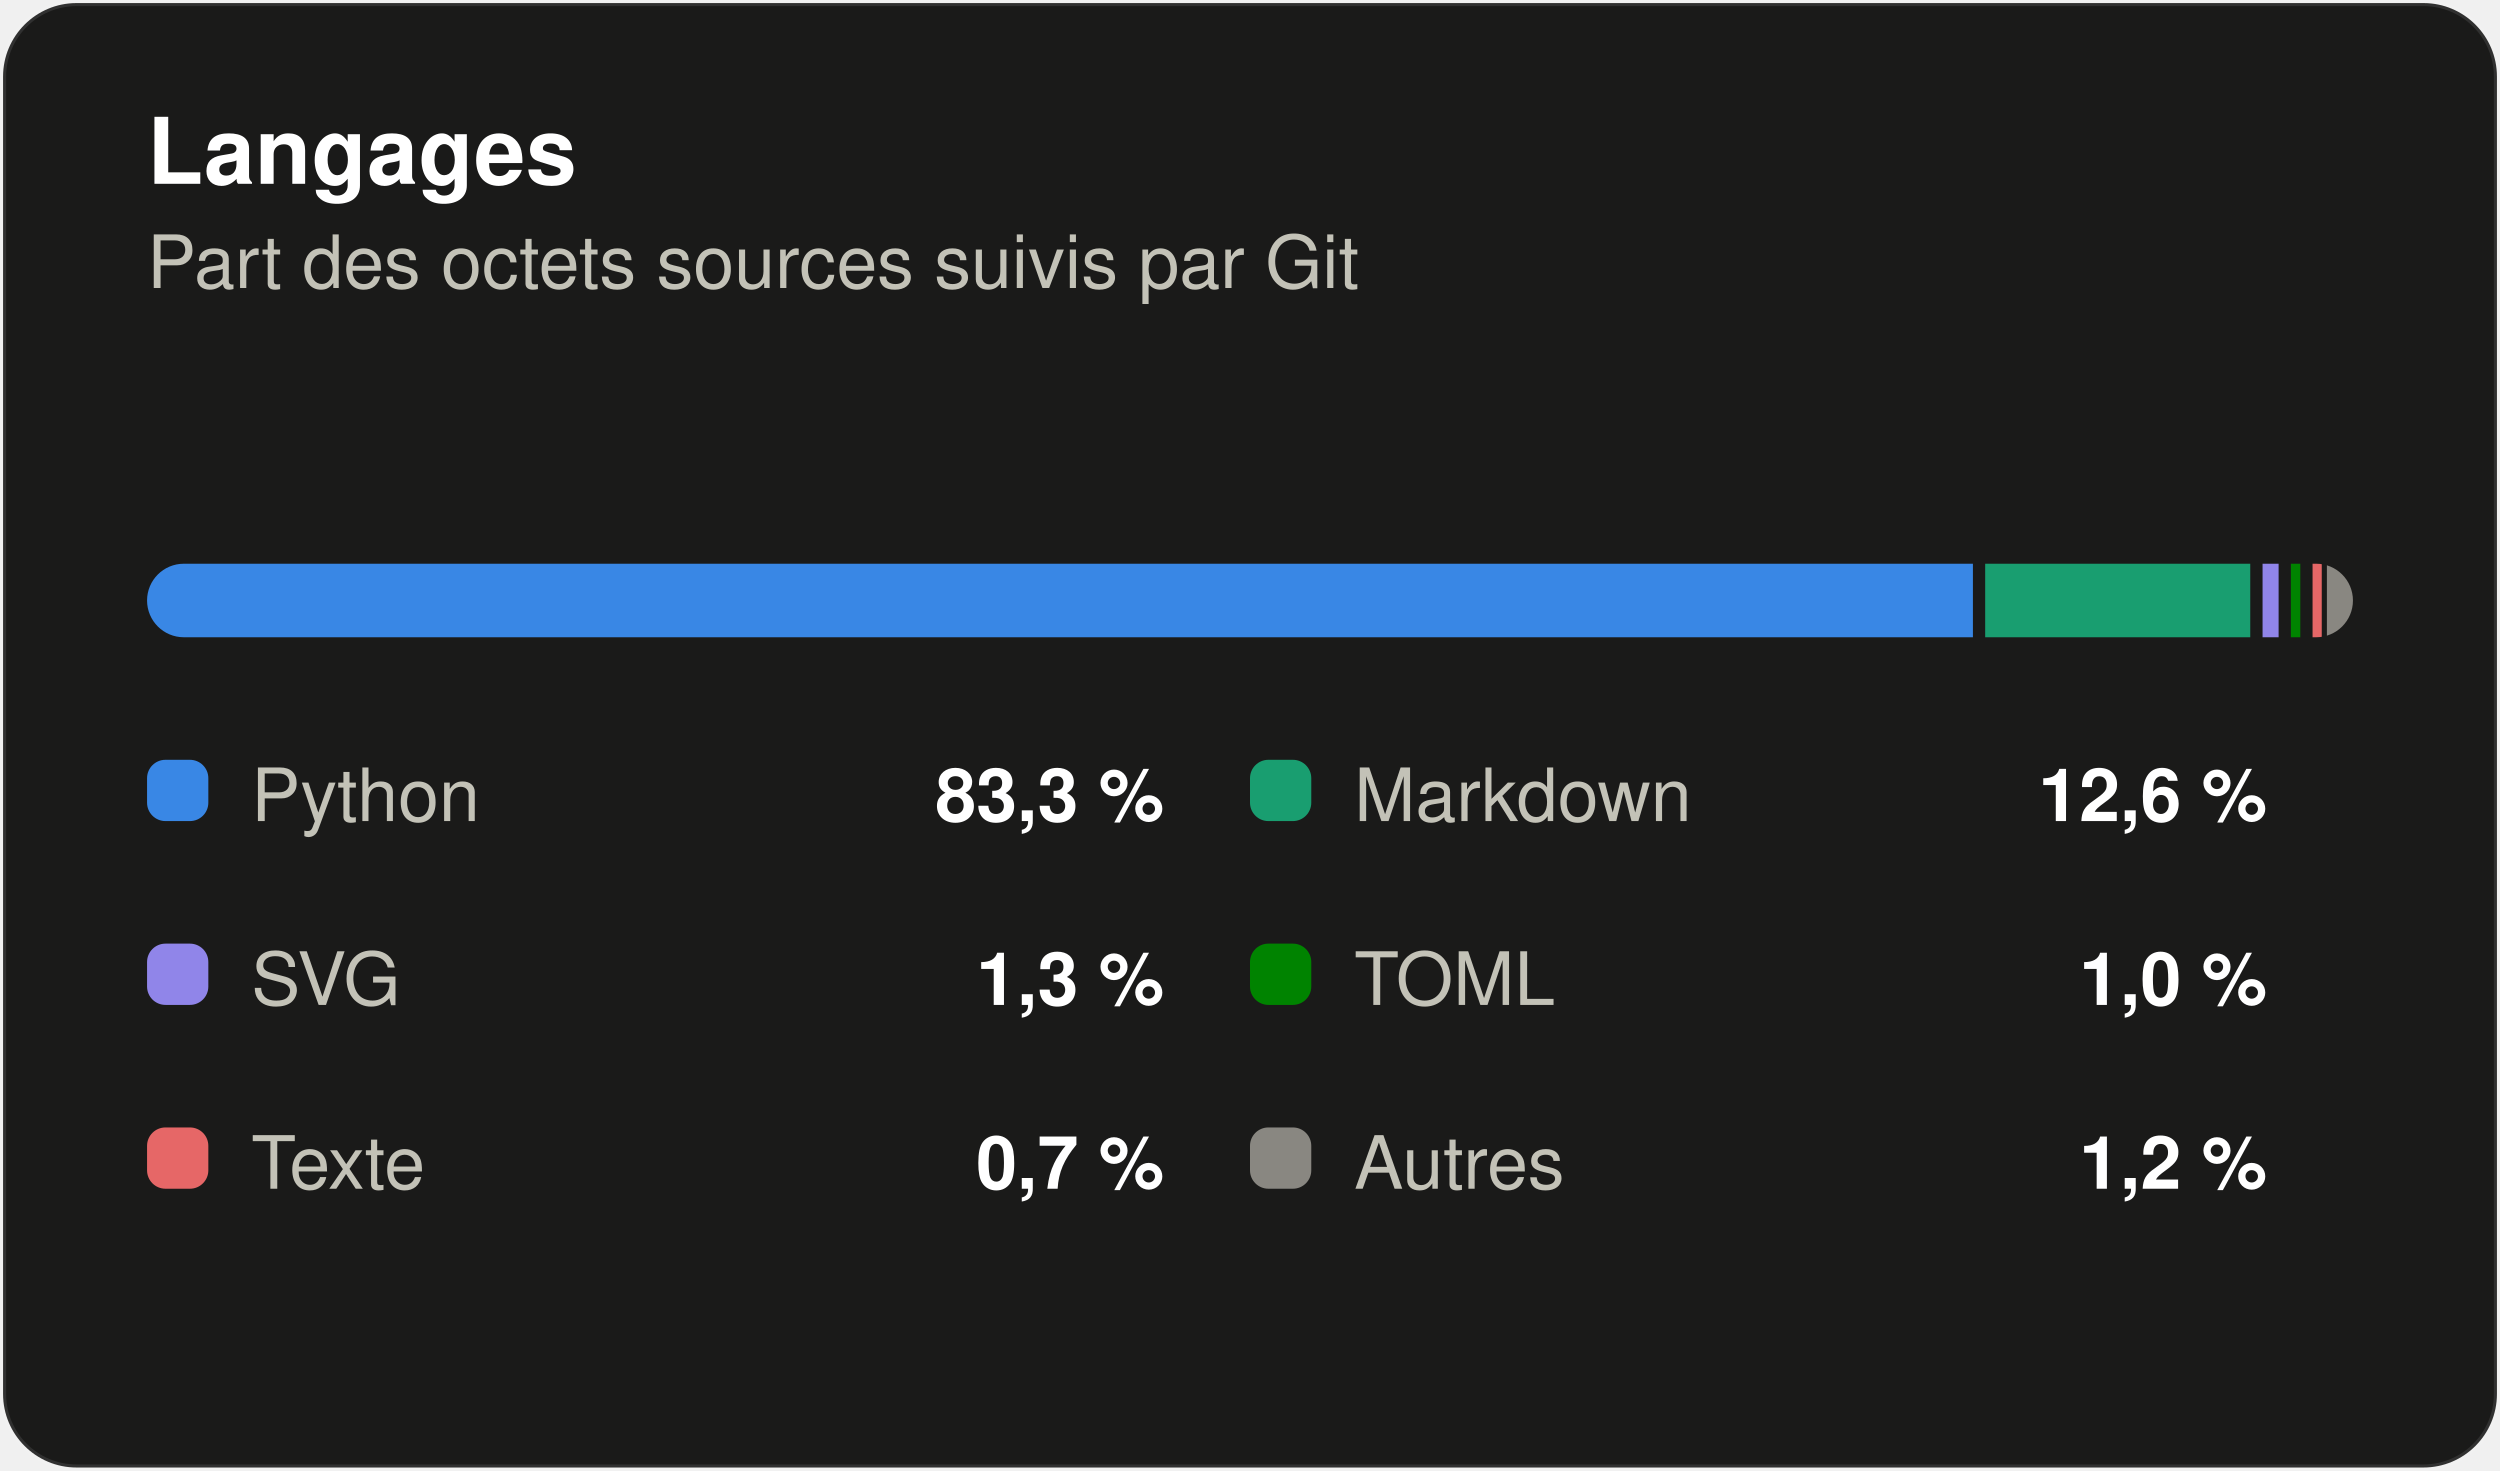
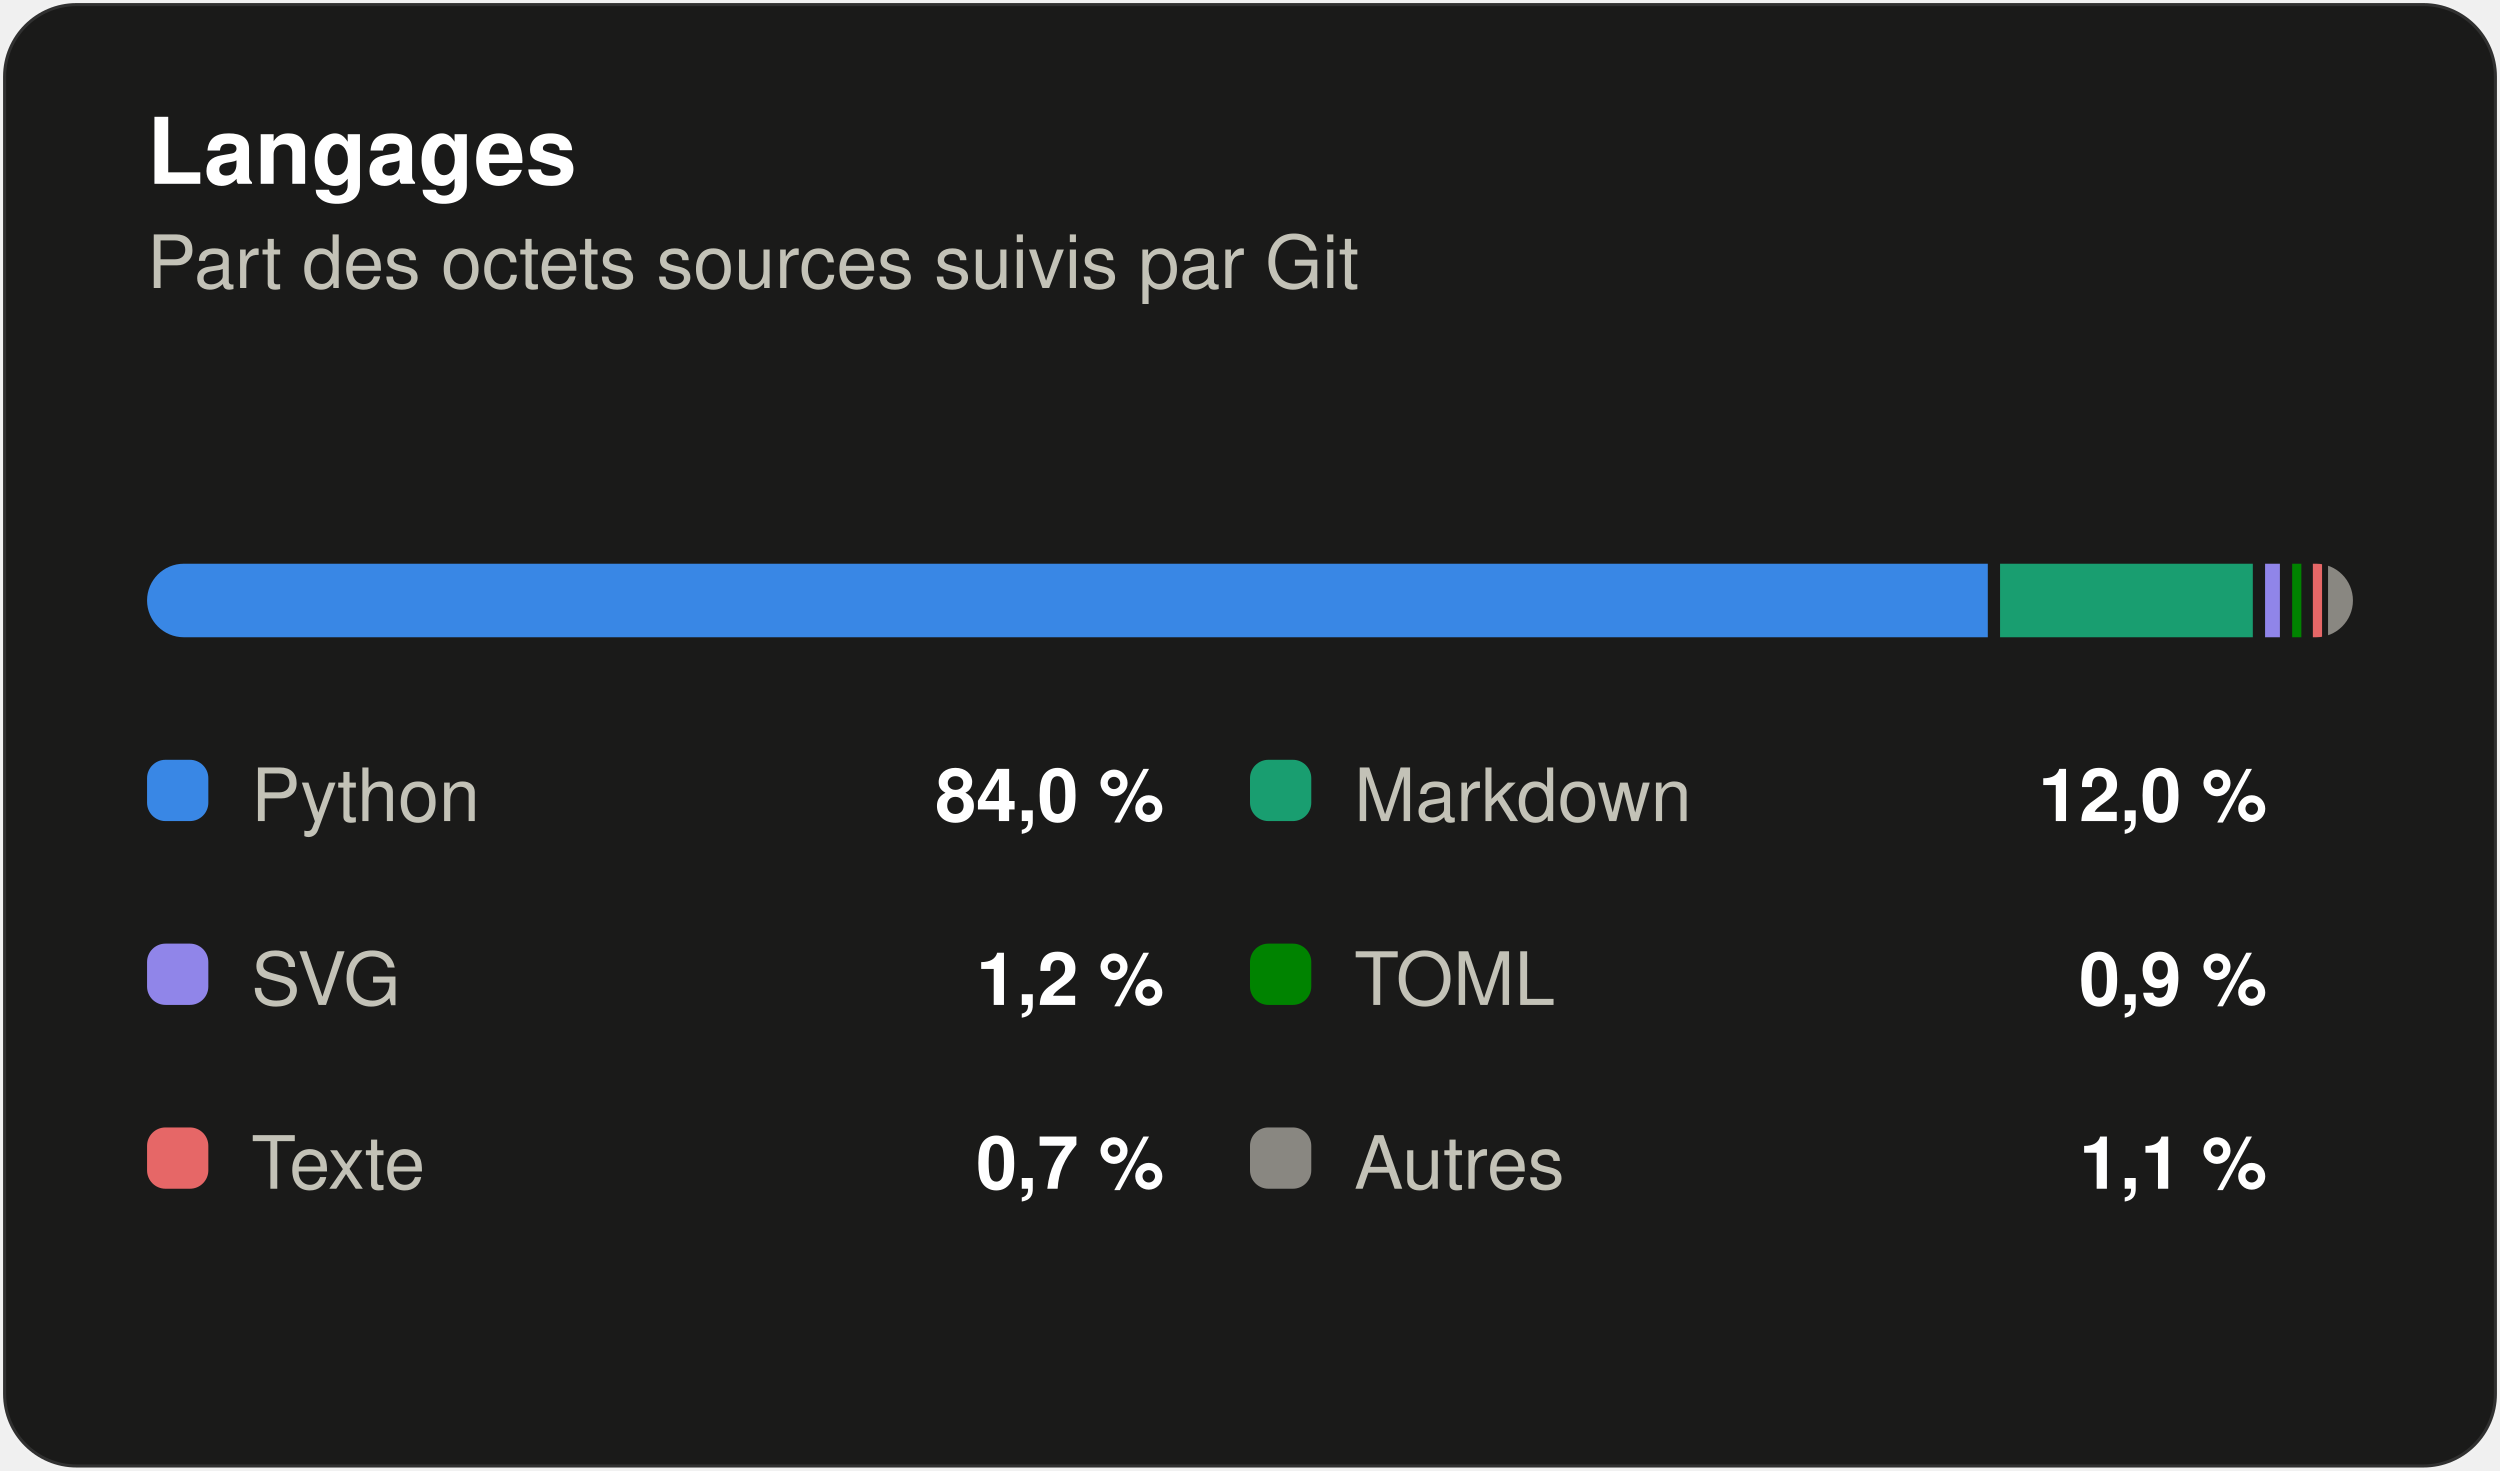
<svg xmlns="http://www.w3.org/2000/svg" width="408" height="240" viewBox="0 0 408 240" role="img" aria-label="Répartition des langages du dépôt en pourcentage d'octets" font-family="system-ui, 'Segoe UI', Ubuntu, Helvetica, Arial, sans-serif">
  <rect x="0.5" y="0.5" width="407" height="239" rx="12" fill="#1a1a19" stroke="rgba(255,255,255,0.10)" />
  <text x="24" y="30" font-size="15" fill="#ffffff" font-weight="600">Langages</text>
  <text x="24" y="47" font-size="12" fill="#c3c2b7">Part des octets sources suivis par Git</text>
  <clipPath id="strip">
    <rect x="24" y="92" width="360" height="12" rx="6" />
  </clipPath>
  <g clip-path="url(#strip)">
-     <rect x="24.00" y="92" width="297.98" height="12" fill="#3987e5" />
-     <rect x="323.98" y="92" width="43.26" height="12" fill="#199e70" />
-     <rect x="369.25" y="92" width="2.62" height="12" fill="#9085e9" />
-     <rect x="373.87" y="92" width="1.54" height="12" fill="#008300" />
-     <rect x="377.41" y="92" width="1.50" height="12" fill="#e66767" />
-     <rect x="379.75" y="92" width="4.25" height="12" fill="#898781" />
+     <rect x="24.00" y="92" width="300.41" height="12" fill="#3987e5" />
+     <rect x="326.41" y="92" width="41.25" height="12" fill="#199e70" />
+     <rect x="369.66" y="92" width="2.42" height="12" fill="#9085e9" />
+     <rect x="374.08" y="92" width="1.50" height="12" fill="#008300" />
+     <rect x="377.46" y="92" width="1.50" height="12" fill="#e66767" />
+     <rect x="379.94" y="92" width="4.06" height="12" fill="#898781" />
  </g>
  <rect x="24" y="124" width="10" height="10" rx="3" fill="#3987e5" />
  <text x="41" y="134" font-size="12" fill="#c3c2b7">Python</text>
-   <text x="190" y="134" font-size="12" fill="#ffffff" font-weight="600" text-anchor="end">83,3 %</text>
+   <text x="190" y="134" font-size="12" fill="#ffffff" font-weight="600" text-anchor="end">84,0 %</text>
  <rect x="204" y="124" width="10" height="10" rx="3" fill="#199e70" />
  <text x="221" y="134" font-size="12" fill="#c3c2b7">Markdown</text>
-   <text x="370" y="134" font-size="12" fill="#ffffff" font-weight="600" text-anchor="end">12,6 %</text>
+   <text x="370" y="134" font-size="12" fill="#ffffff" font-weight="600" text-anchor="end">12,0 %</text>
  <rect x="24" y="154" width="10" height="10" rx="3" fill="#9085e9" />
  <text x="41" y="164" font-size="12" fill="#c3c2b7">SVG</text>
-   <text x="190" y="164" font-size="12" fill="#ffffff" font-weight="600" text-anchor="end">1,3 %</text>
+   <text x="190" y="164" font-size="12" fill="#ffffff" font-weight="600" text-anchor="end">1,2 %</text>
  <rect x="204" y="154" width="10" height="10" rx="3" fill="#008300" />
  <text x="221" y="164" font-size="12" fill="#c3c2b7">TOML</text>
-   <text x="370" y="164" font-size="12" fill="#ffffff" font-weight="600" text-anchor="end">1,0 %</text>
+   <text x="370" y="164" font-size="12" fill="#ffffff" font-weight="600" text-anchor="end">0,9 %</text>
  <rect x="24" y="184" width="10" height="10" rx="3" fill="#e66767" />
  <text x="41" y="194" font-size="12" fill="#c3c2b7">Texte</text>
  <text x="190" y="194" font-size="12" fill="#ffffff" font-weight="600" text-anchor="end">0,7 %</text>
  <rect x="204" y="184" width="10" height="10" rx="3" fill="#898781" />
  <text x="221" y="194" font-size="12" fill="#c3c2b7">Autres</text>
-   <text x="370" y="194" font-size="12" fill="#ffffff" font-weight="600" text-anchor="end">1,2 %</text>
+   <text x="370" y="194" font-size="12" fill="#ffffff" font-weight="600" text-anchor="end">1,1 %</text>
</svg>
